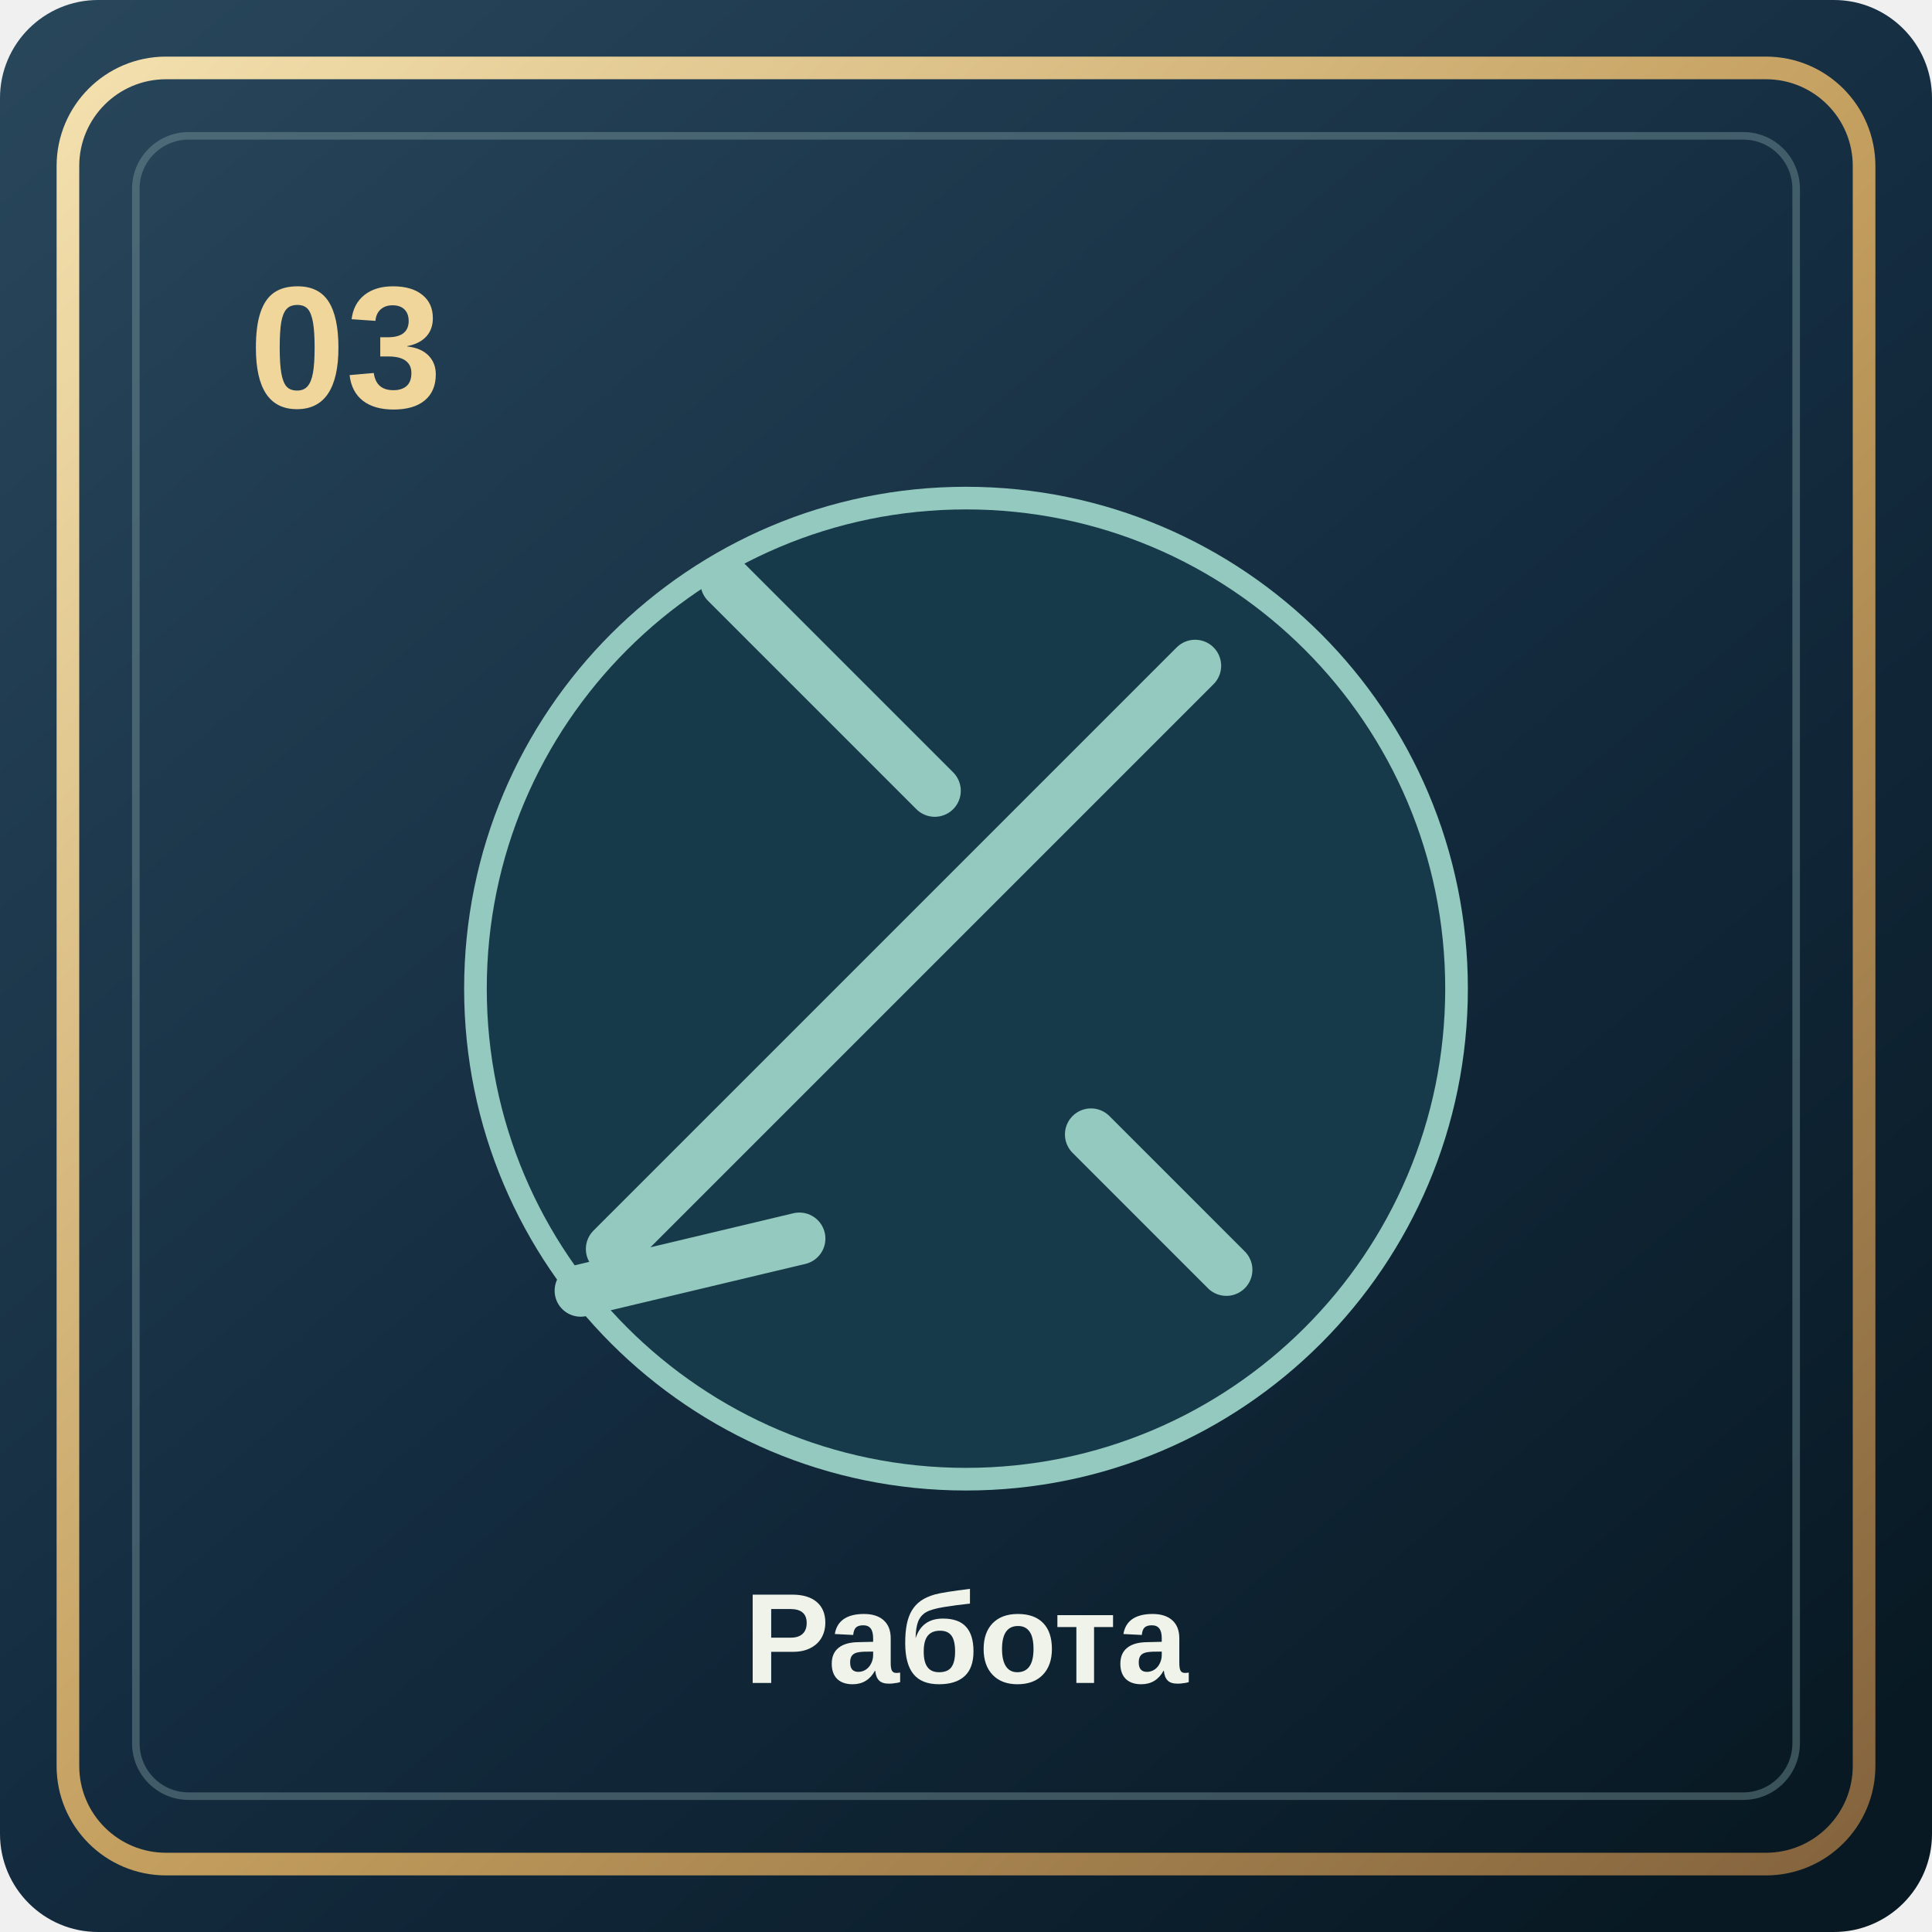
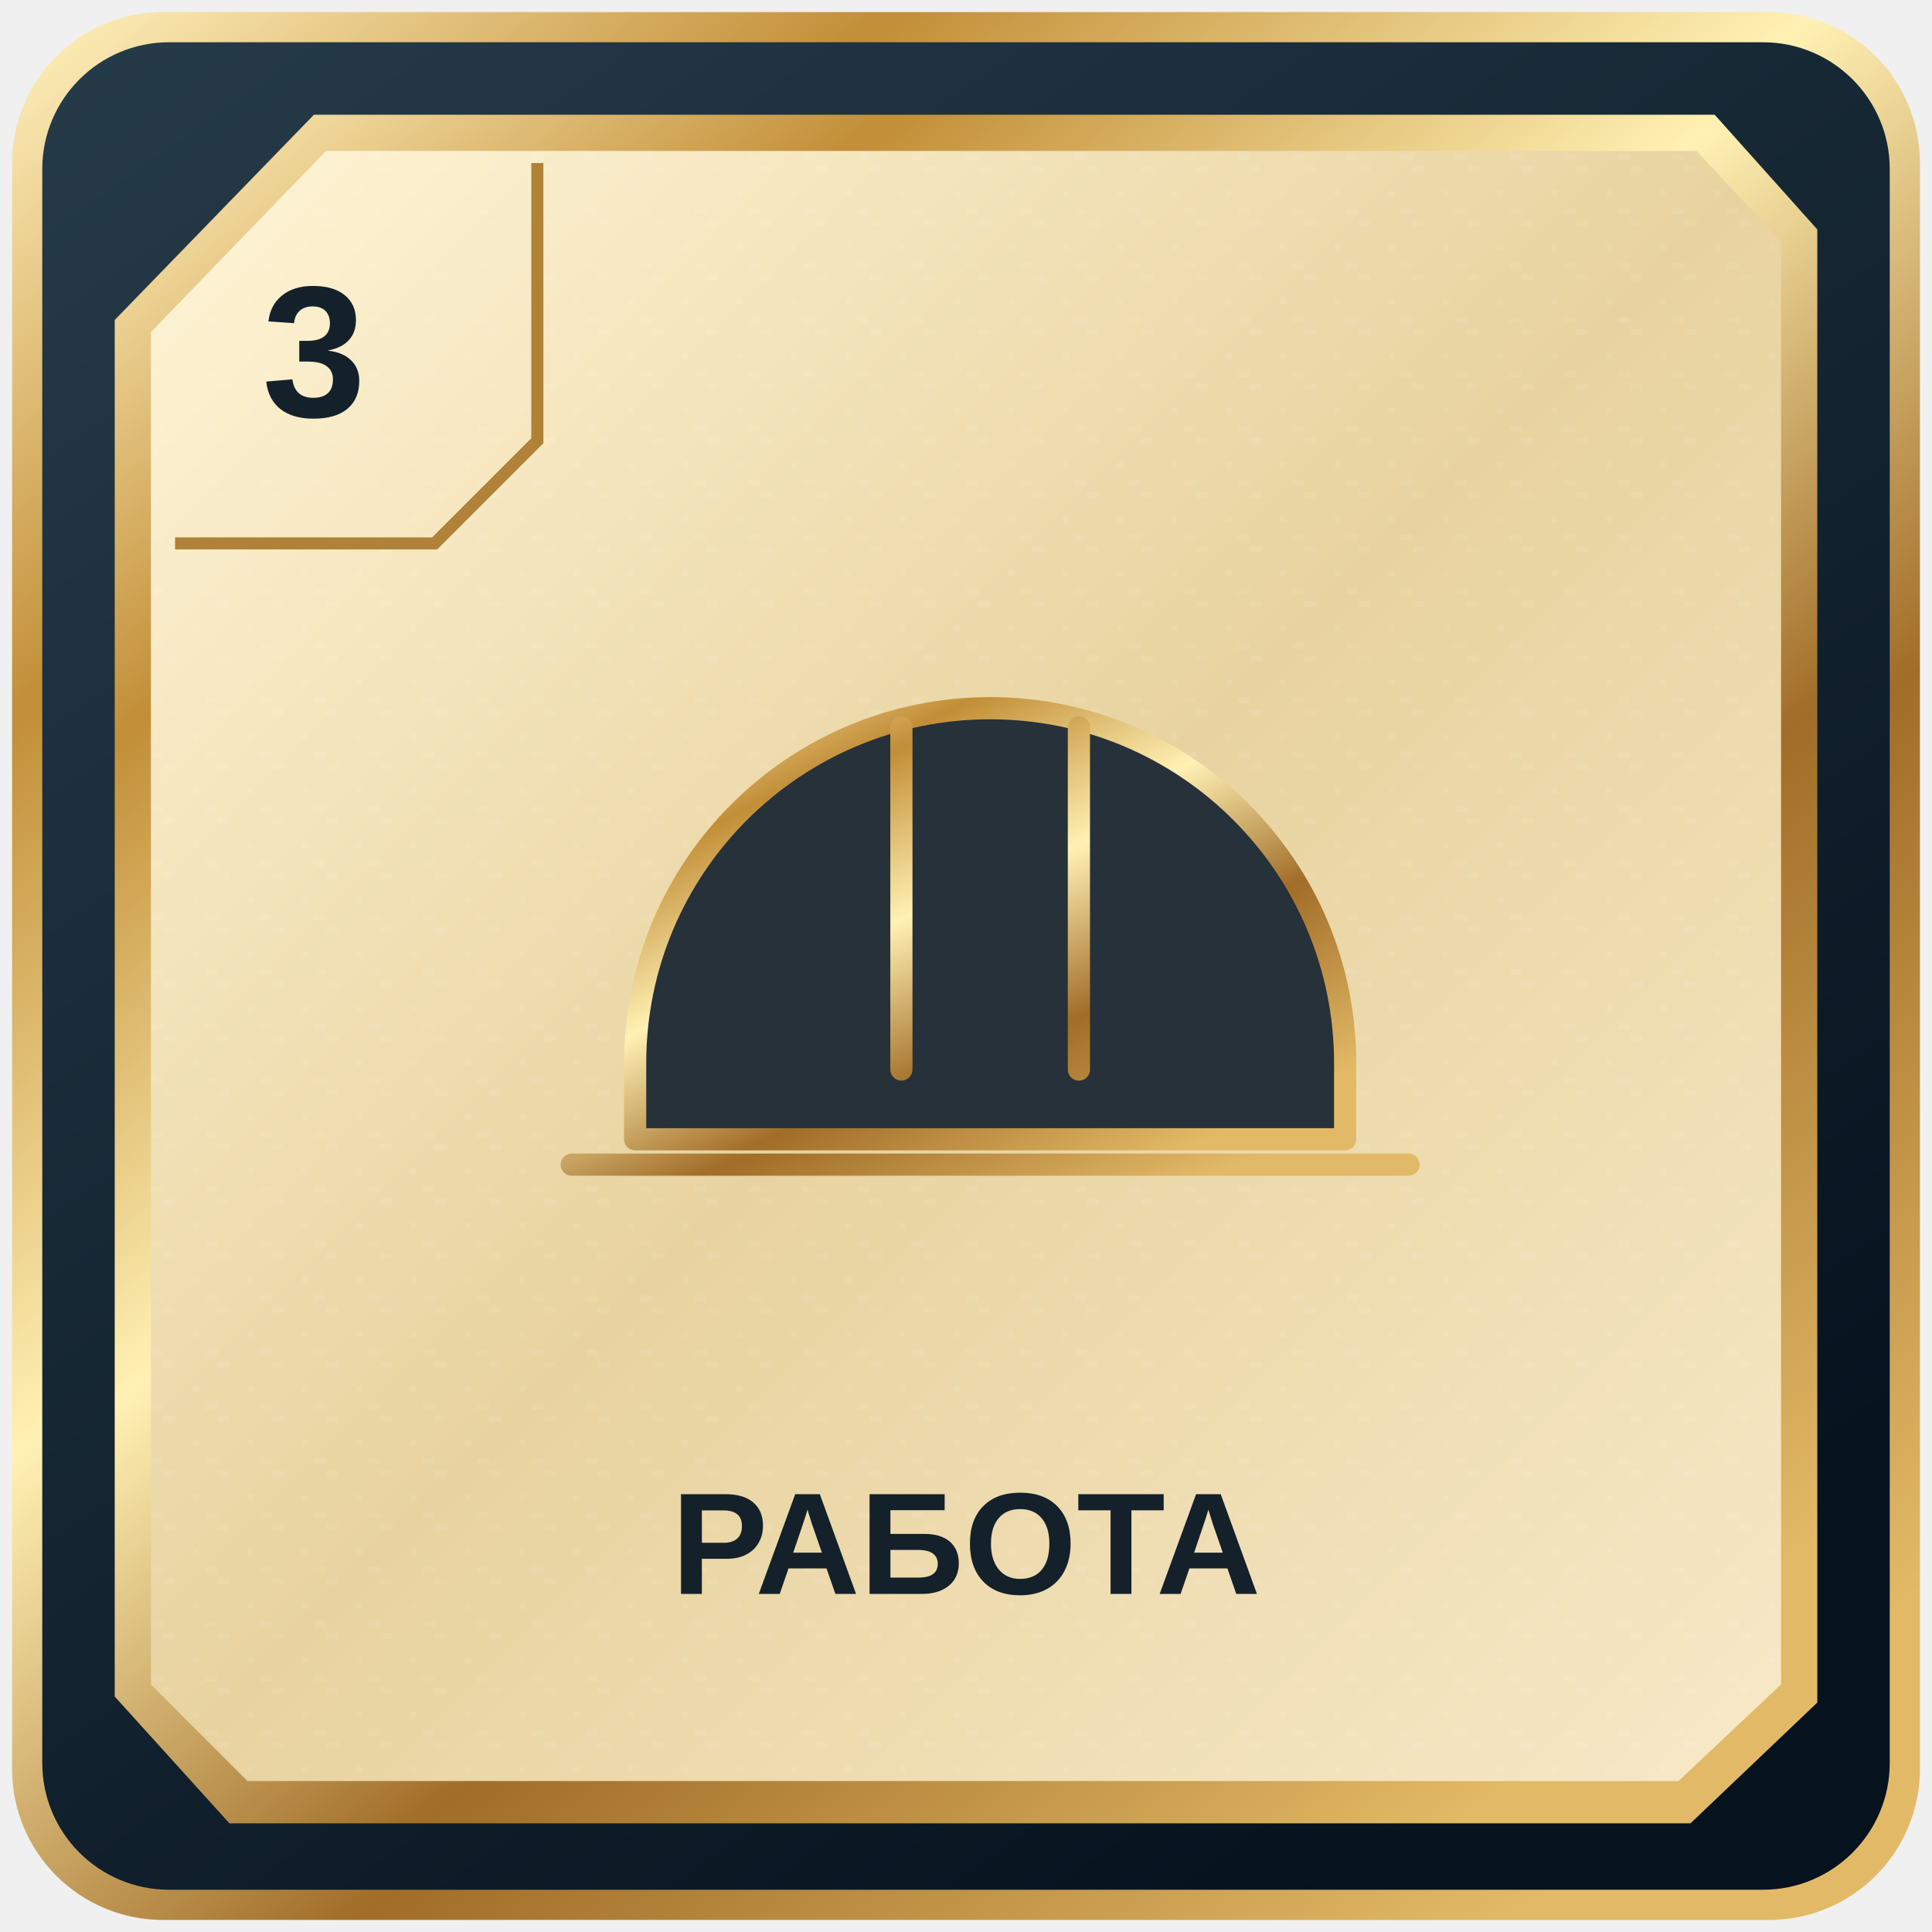
- <svg xmlns="http://www.w3.org/2000/svg" viewBox="0 0 256 256" width="256" height="256" role="img" aria-label="Работа">
+ <svg xmlns="http://www.w3.org/2000/svg" viewBox="0 0 320 320" role="img" aria-label="Работа">
  <defs>
-     <linearGradient id="bg" x2=".85" y2="1">
-       <stop stop-color="#29475b" />
-       <stop offset=".55" stop-color="#142c40" />
-       <stop offset="1" stop-color="#081923" />
+     <linearGradient id="gold" x2="0.8" y2="1">
+       <stop stop-color="#fff0bc" />
+       <stop offset=".22" stop-color="#c28e37" />
+       <stop offset=".46" stop-color="#fff1b4" />
+       <stop offset=".7" stop-color="#a16d28" />
+       <stop offset="1" stop-color="#e2ba67" />
    </linearGradient>
-     <linearGradient id="gold" x2="1" y2="1">
-       <stop stop-color="#f4e1af" />
-       <stop offset=".53" stop-color="#c29d5d" />
-       <stop offset="1" stop-color="#83633d" />
+     <linearGradient id="cream" x2="1" y2="1">
+       <stop stop-color="#fff5d7" />
+       <stop offset=".5" stop-color="#e8d3a0" />
+       <stop offset="1" stop-color="#f7e9c8" />
+     </linearGradient>
+     <linearGradient id="navy" x2=".7" y2="1">
+       <stop stop-color="#263b49" />
+       <stop offset="1" stop-color="#06121e" />
    </linearGradient>
    <linearGradient id="glass" x2="1" y2="1">
-       <stop stop-color="#bddad8" />
-       <stop offset="1" stop-color="#627f99" />
+       <stop stop-color="#d4e9e8" />
+       <stop offset=".45" stop-color="#6495ad" />
+       <stop offset="1" stop-color="#294453" />
    </linearGradient>
+     <pattern id="grain" width="9" height="9" patternUnits="userSpaceOnUse">
+       <path d="M0 1h2m3 4h1m1 3h2" stroke="#fff" opacity=".07" />
+     </pattern>
  </defs>
-   <rect width="256" height="256" rx="13" fill="url(#bg)" />
-   <rect x="9" y="9" width="238" height="238" rx="13" stroke="url(#gold)" stroke-width="3" fill="none" />
-   <rect x="18" y="18" width="220" height="220" rx="7" stroke="#7b989d" stroke-opacity=".44" fill="none" />
-   <text x="33" y="54" fill="#f0d69b" font-family="Arial,sans-serif" font-size="23" font-weight="700">03</text>
-   <circle cx="128" cy="131" r="65" fill="#173a4a" stroke="#93c9be" stroke-width="3" />
-   <g transform="translate(128 131)" style="color:#93c9be">
-     <g transform="scale(1.38)" stroke="currentColor" stroke-linecap="round" stroke-linejoin="round" stroke-width="5" fill="none">
-       <path d="M-34 25L22-31m-45-8l20 20m-34 48l21 -5m28-10l13 13" />
+   <rect x="2" y="2" width="316" height="316" rx="25" fill="url(#gold)" />
+   <rect x="7" y="7" width="306" height="306" rx="21" fill="url(#navy)" />
+   <path d="M52 19H284L301 38V282L280 302H38L19 281V53z" fill="url(#gold)" />
+   <path d="M54 25H281L295 40V279L278 295H41L25 279V55z" fill="url(#cream)" />
+   <path d="M54 25H281L295 40V279L278 295H41L25 279V55z" fill="url(#grain)" />
+   <path d="M29 90H72L89 73V27" fill="none" stroke="#af8238" stroke-width="2" />
+   <text x="52" y="69" text-anchor="middle" font-family="Arial,sans-serif" font-weight="700" font-size="31" fill="#14212b">3</text>
+   <g transform="translate(164 153) scale(1.05)">
+     <g fill="#263139" stroke="url(#gold)" stroke-width="3.5" stroke-linejoin="round" stroke-linecap="round">
+       <path d="M-56 22a56 56 0 0 1 112 0v12H-56z" />
+       <path d="M-14-31v54m28-54v54M-66 38H66" />
    </g>
  </g>
-   <text x="128" y="223" font-family="Arial,sans-serif" font-size="17" text-anchor="middle" fill="#eff3e9" font-weight="700">Работа</text>
+   <text x="160" y="264" text-anchor="middle" font-family="Arial,sans-serif" font-weight="800" font-size="24" fill="#14212b">РАБОТА</text>
</svg>
